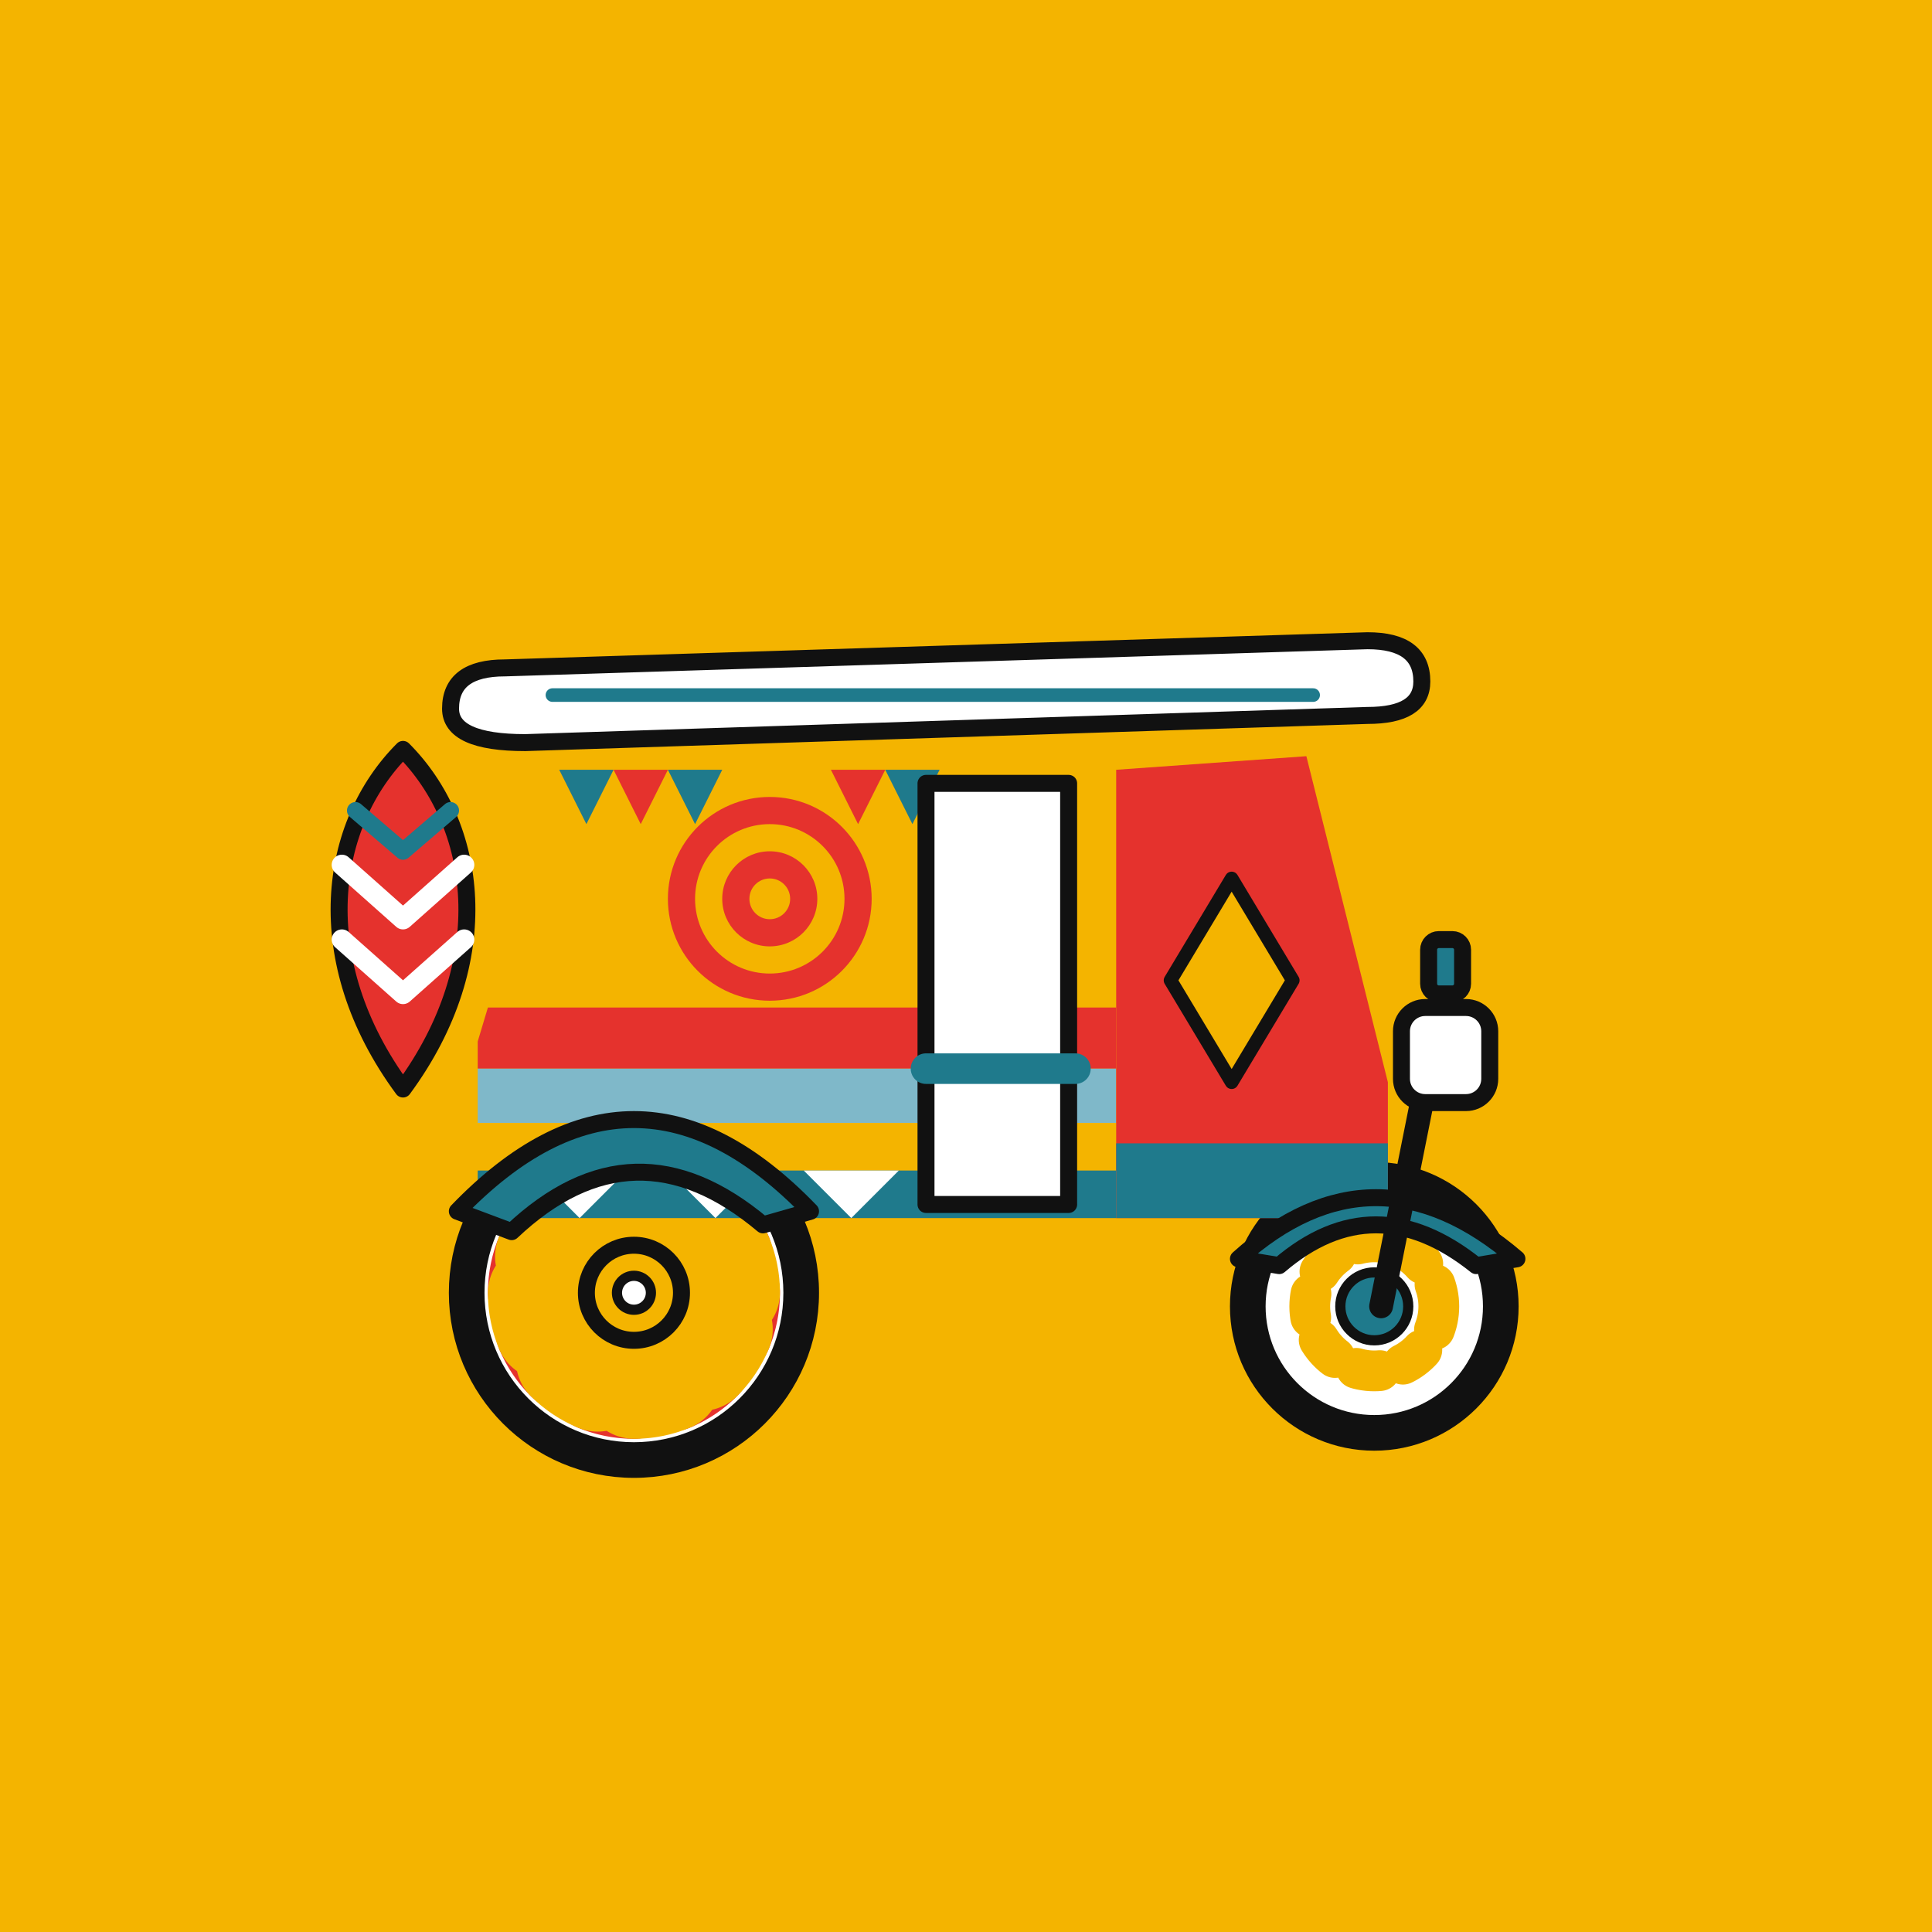
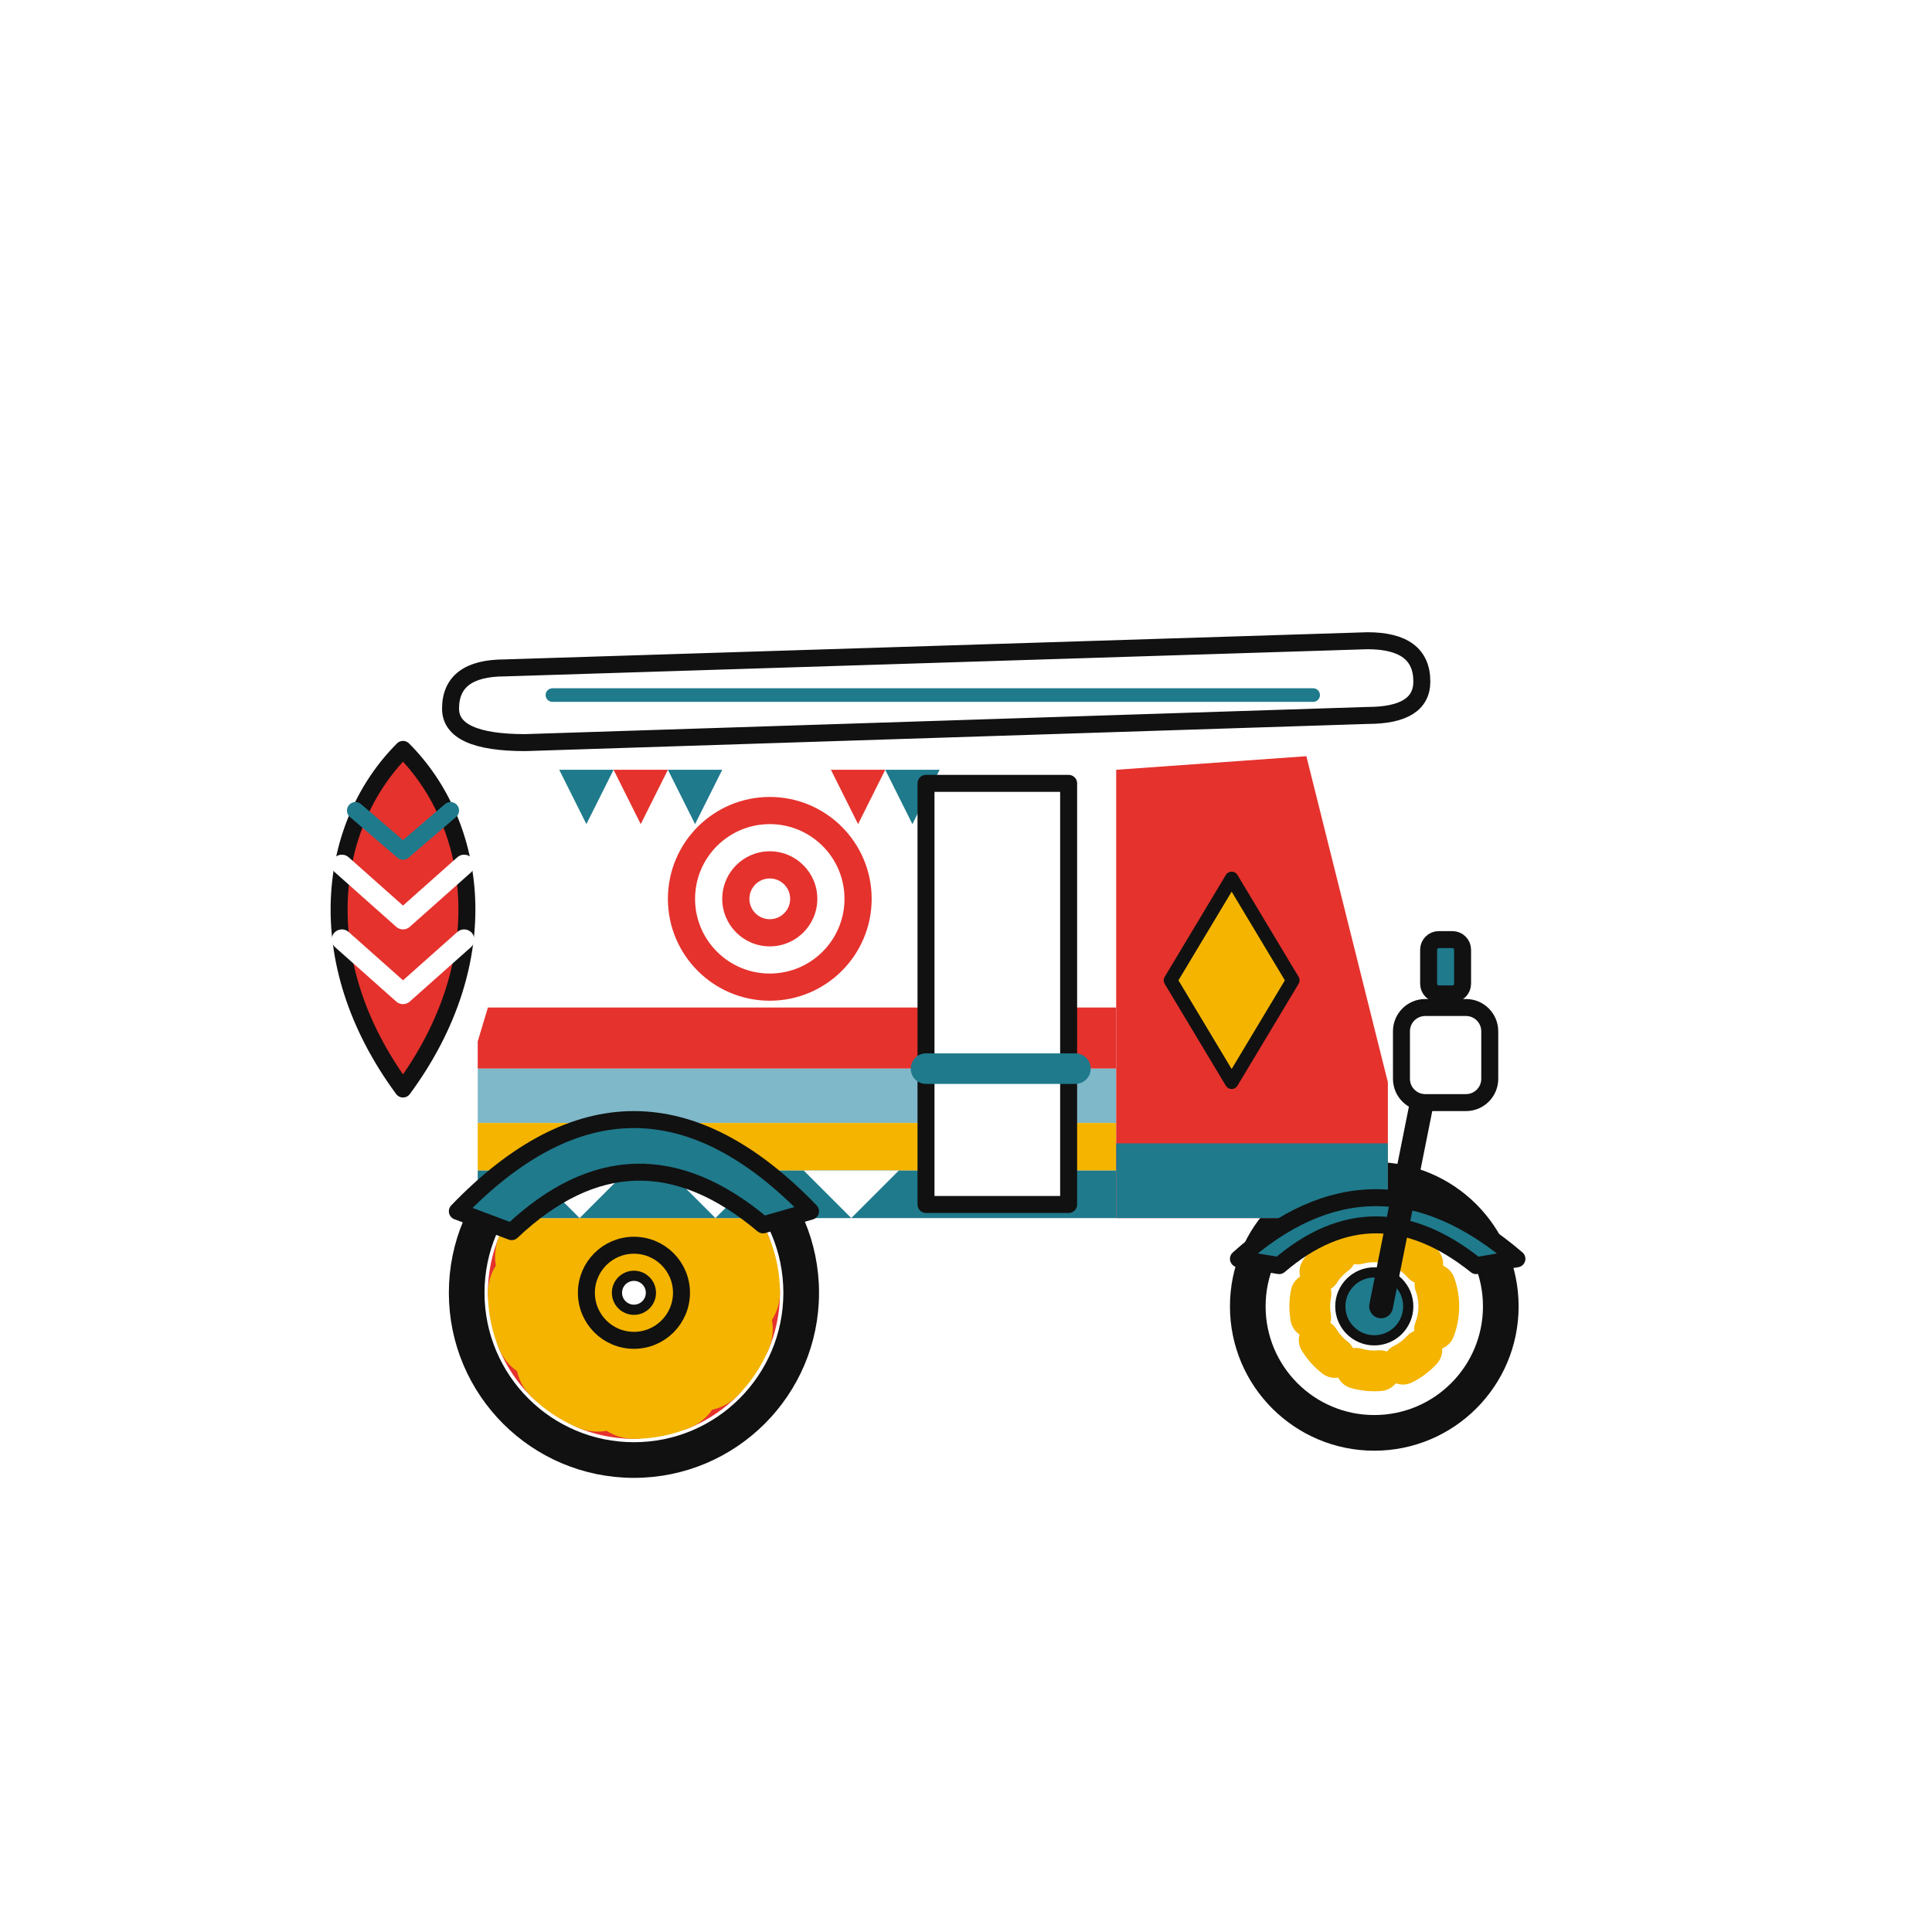
<svg xmlns="http://www.w3.org/2000/svg" viewBox="0 0 512 512">
  <defs>
    <clipPath id="cabin">
      <path d="M98 80 H262 V212 H74 V160 Z" />
    </clipPath>
    <clipPath id="cab2">
      <path d="M262 80 L318 76 L342 172 V212 H262 Z" />
    </clipPath>
  </defs>
-   <rect width="512" height="512" fill="#F4B400" />
+   <rect width="512" height="512" fill="#FFFFFF" />
  <g transform="translate(60 132) scale(.9)" stroke="#111" stroke-width="5" stroke-linejoin="round" stroke-linecap="round">
    <g transform="translate(26 74)">
      <path d="M26 0 C 48 22 54 62 26 100 C -2 62 4 22 26 0 Z" fill="#E5322D" />
      <path d="M8 34 L26 50 L44 34 M8 56 L26 72 L44 56" fill="none" stroke="#fff" stroke-width="6" />
      <path d="M12 18 L26 30 L40 18" fill="none" stroke="#1F7A8C" stroke-width="5" />
    </g>
    <circle cx="120" cy="234" r="52" fill="#111" />
    <circle cx="120" cy="234" r="44" fill="#fff" stroke="none" />
    <circle cx="120" cy="234" r="28" fill="none" stroke="#E5322D" stroke-width="30" stroke-dasharray="10.99 10.99" />
    <circle cx="120" cy="234" r="28" fill="none" stroke="#F4B400" stroke-width="30" stroke-dasharray="10.99 10.99" stroke-dashoffset="10.99" />
    <circle cx="120" cy="234" r="14" fill="#F4B400" />
    <circle cx="120" cy="234" r="5" fill="#fff" stroke-width="3" />
    <circle cx="338" cy="238" r="40" fill="#111" />
    <circle cx="338" cy="238" r="32" fill="#fff" stroke="none" />
    <circle cx="338" cy="238" r="19" fill="none" stroke="#F4B400" stroke-width="12" stroke-dasharray="7 7.1" />
    <circle cx="338" cy="238" r="10" fill="#1F7A8C" stroke-width="3" />
    <g clip-path="url(#cabin)" stroke="none">
-       <rect x="70" y="76" width="200" height="136" fill="#F4B400" />
+       <rect x="70" y="76" width="200" height="136" fill="#FFFFFF" />
      <circle cx="160" cy="118" r="30" fill="#E5322D" />
-       <circle cx="160" cy="118" r="22" fill="#F4B400" />
+       <circle cx="160" cy="118" r="22" fill="#FFFFFF" />
      <circle cx="160" cy="118" r="14" fill="#E5322D" />
-       <circle cx="160" cy="118" r="6" fill="#F4B400" />
+       <circle cx="160" cy="118" r="6" fill="#FFFFFF" />
      <polygon points="98,80 114,80 106,96" fill="#1F7A8C" />
      <polygon points="114,80 130,80 122,96" fill="#E5322D" />
      <polygon points="130,80 146,80 138,96" fill="#1F7A8C" />
      <polygon points="178,80 194,80 186,96" fill="#E5322D" />
      <polygon points="194,80 210,80 202,96" fill="#1F7A8C" />
      <rect x="70" y="150" width="200" height="18" fill="#E5322D" />
      <rect x="70" y="168" width="200" height="16" fill="#7FB8C9" />
      <rect x="70" y="184" width="200" height="14" fill="#F4B400" />
      <rect x="70" y="198" width="200" height="14" fill="#1F7A8C" />
      <polygon points="90,198 104,212 118,198" fill="#fff" />
      <polygon points="130,198 144,212 158,198" fill="#fff" />
      <polygon points="170,198 184,212 198,198" fill="#fff" />
    </g>
    <rect x="206" y="84" width="42" height="124" fill="#fff" />
    <path d="M206 168 H250" stroke="#1F7A8C" stroke-width="9" fill="none" />
    <g clip-path="url(#cab2)" stroke="none">
      <rect x="262" y="70" width="90" height="150" fill="#E5322D" />
      <rect x="262" y="190" width="90" height="22" fill="#1F7A8C" />
    </g>
    <polygon points="296,112 314,142 296,172 278,142" fill="#F4B400" stroke-width="4" />
    <path d="M68 210 Q120 156 172 210 L158 214 Q120 182 84 216 Z" fill="#1F7A8C" />
    <path d="M298 224 Q338 188 380 224 L368 226 Q338 202 310 226 Z" fill="#1F7A8C" />
    <path d="M352 178 L340 238" stroke-width="7" fill="none" />
    <rect x="346" y="150" width="26" height="28" rx="7" fill="#fff" />
    <rect x="354" y="130" width="10" height="16" rx="3" fill="#1F7A8C" />
    <path d="M66 62 Q66 50 82 50 L336 42 Q352 42 352 54 Q352 64 336 64 L88 72 Q66 72 66 62 Z" fill="#fff" />
    <path d="M96 58 H320" stroke="#1F7A8C" stroke-width="4" fill="none" />
  </g>
</svg>
